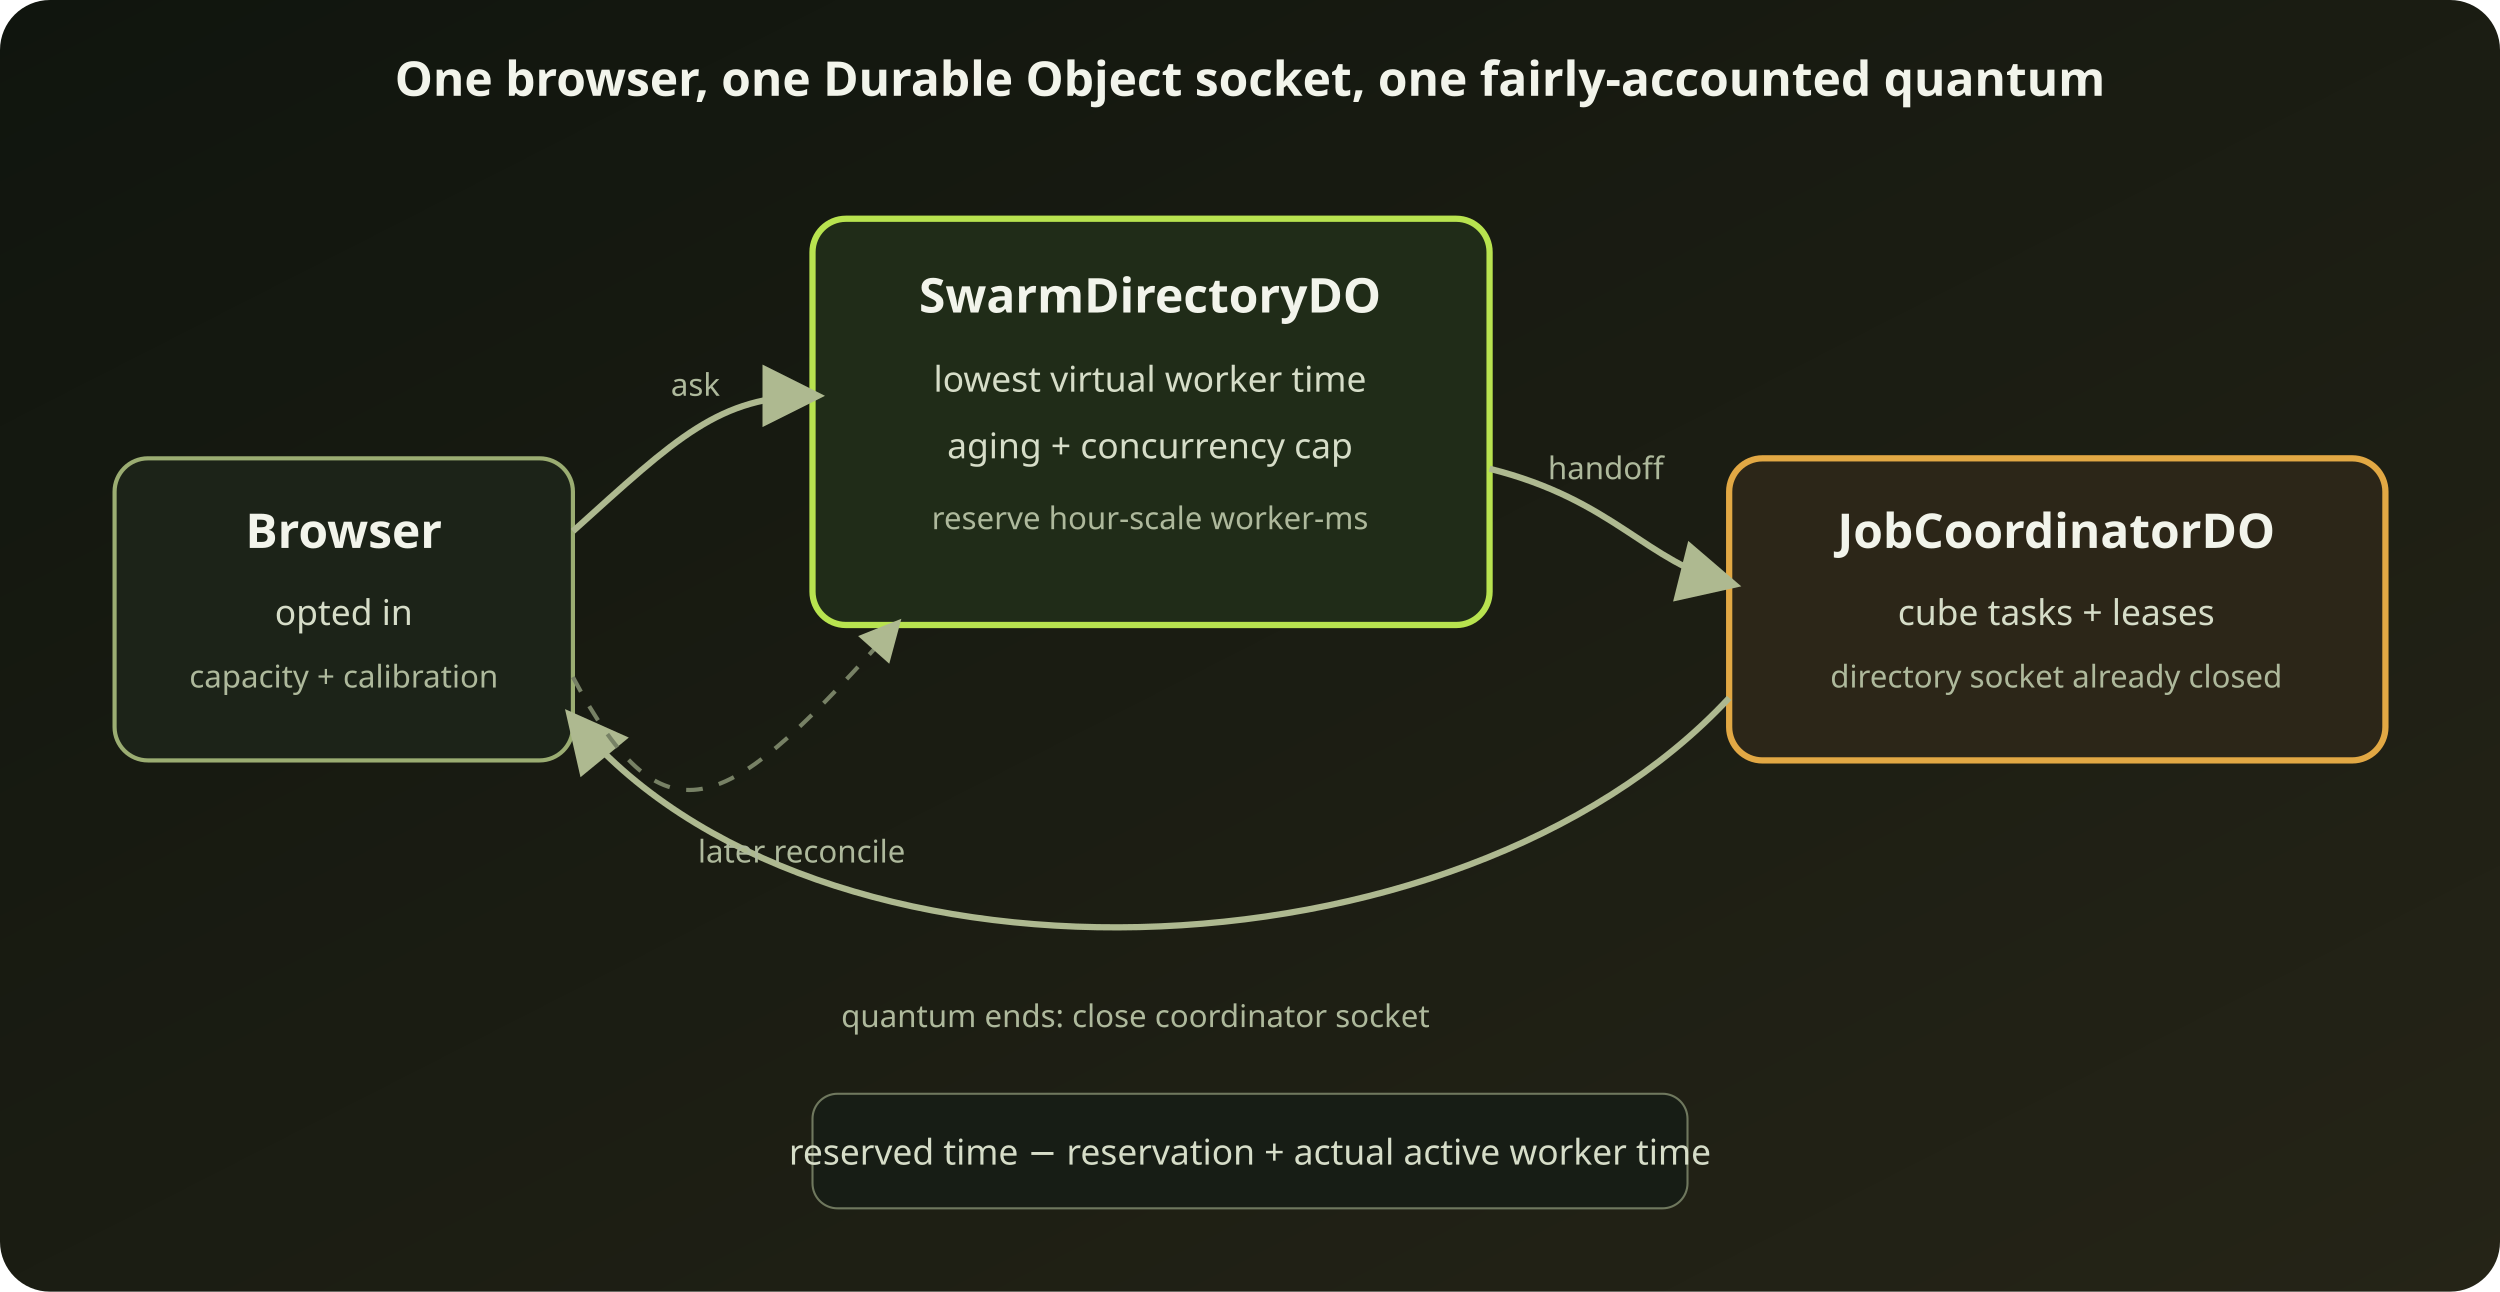
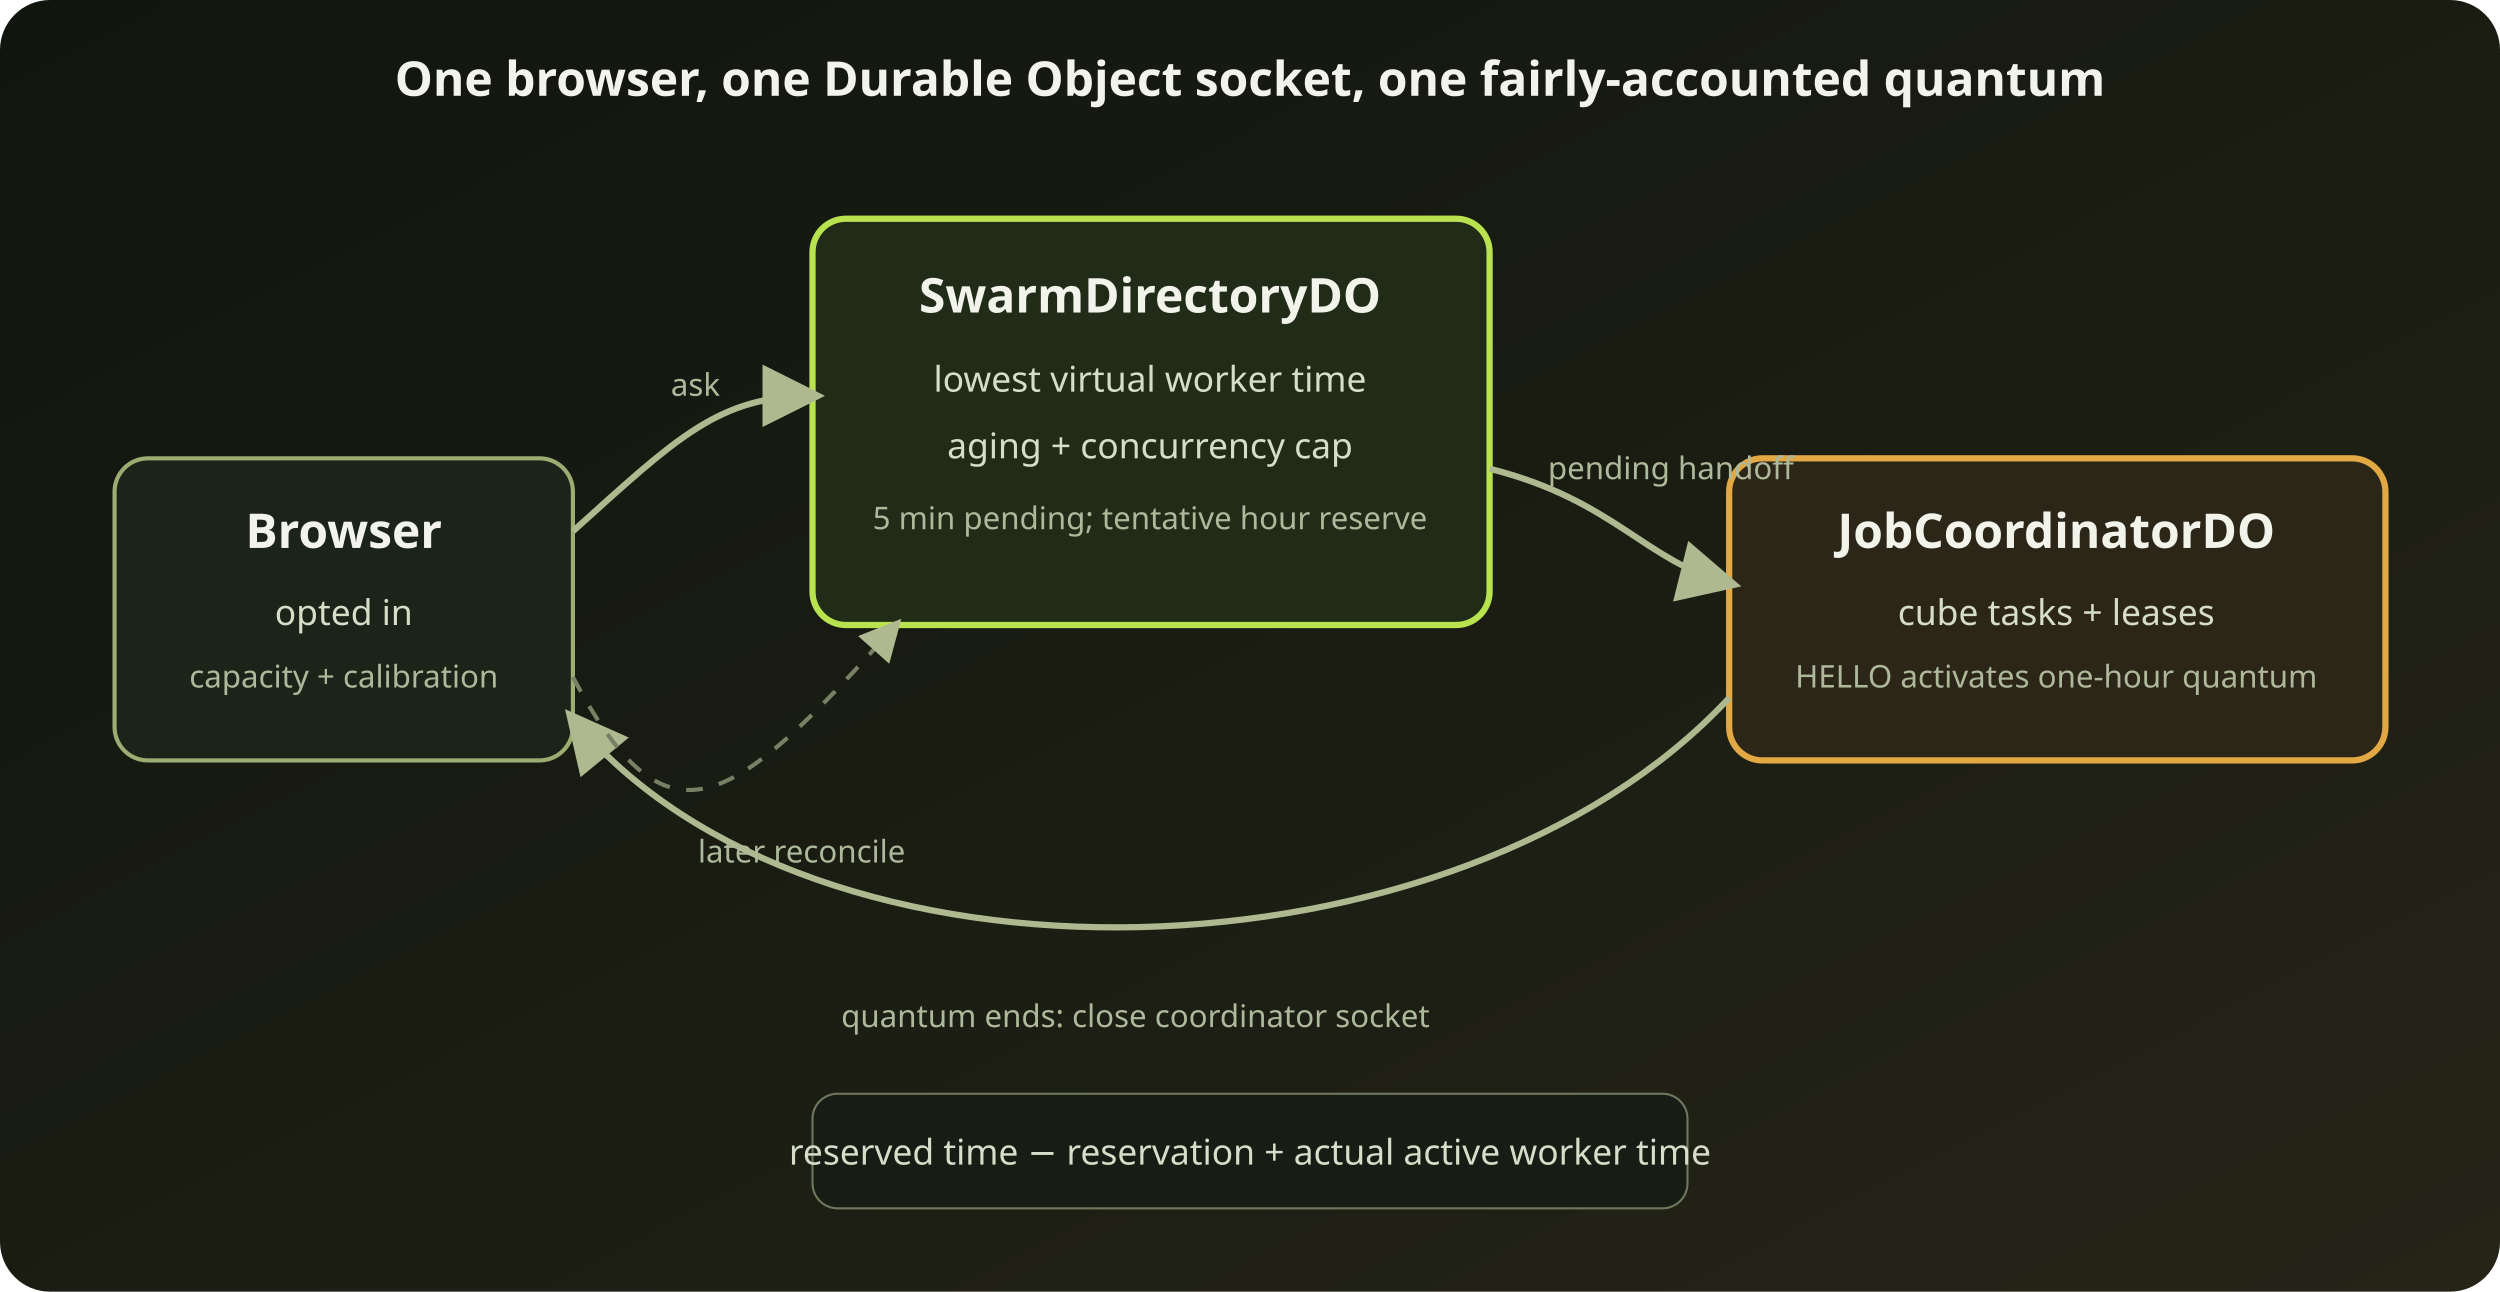
<svg xmlns="http://www.w3.org/2000/svg" width="1200" height="620" viewBox="0 0 1200 620" role="img" aria-labelledby="title desc">
  <defs>
    <linearGradient id="bg8" x1="0" y1="0" x2="1" y2="1">
      <stop offset="0" stop-color="#10150e" />
      <stop offset="1" stop-color="#252417" />
    </linearGradient>
    <marker id="arrow8" markerWidth="10" markerHeight="10" refX="8" refY="5" orient="auto">
      <path d="M0,0 L10,5 L0,10 z" fill="#aeb990" />
    </marker>
    <style>
      .node{fill:#1c2318;stroke:#9bad72;stroke-width:2}
      .lime{fill:#202c18;stroke:#b8e34f;stroke-width:3}
      .amber{fill:#2c2618;stroke:#e2a844;stroke-width:3}
      .h{fill:#f2f4eb;font:700 23px system-ui,sans-serif}
      .t{fill:#d6ddc8;font:17px system-ui,sans-serif}
      .s{fill:#aeb99c;font:15px system-ui,sans-serif}
      .a{fill:none;stroke:#aeb990;stroke-width:3;marker-end:url(#arrow8)}
      .dash{fill:none;stroke:#778165;stroke-width:2;stroke-dasharray:8 8;marker-end:url(#arrow8)}
    </style>
  </defs>
  <rect width="1200" height="620" rx="24" fill="url(#bg8)" />
  <text x="600" y="46" text-anchor="middle" class="h">One browser, one Durable Object socket, one fairly-accounted quantum</text>
  <rect x="55" y="220" width="220" height="145" rx="16" class="node" />
  <text x="165" y="263" text-anchor="middle" class="h">Browser</text>
  <text x="165" y="300" text-anchor="middle" class="t">opted in</text>
  <text x="165" y="330" text-anchor="middle" class="s">capacity + calibration</text>
  <rect x="390" y="105" width="325" height="195" rx="16" class="lime" />
  <text x="552" y="150" text-anchor="middle" class="h">SwarmDirectoryDO</text>
  <text x="552" y="188" text-anchor="middle" class="t">lowest virtual worker time</text>
  <text x="552" y="220" text-anchor="middle" class="t">aging + concurrency cap</text>
-   <text x="552" y="254" text-anchor="middle" class="s">reserve hour-scale worker-ms</text>
+   <text x="552" y="254" text-anchor="middle" class="s">5 min pending; tentative hour reserve</text>
  <rect x="830" y="220" width="315" height="145" rx="16" class="amber" />
  <text x="987" y="263" text-anchor="middle" class="h">JobCoordinatorDO</text>
  <text x="987" y="300" text-anchor="middle" class="t">cube tasks + leases</text>
-   <text x="987" y="330" text-anchor="middle" class="s">directory socket already closed</text>
+   <text x="987" y="330" text-anchor="middle" class="s">HELLO activates one-hour quantum</text>
  <path d="M275 255 C325 210 345 190 390 190" class="a" />
  <text x="322" y="190" class="s">ask</text>
  <path d="M715 225 C775 240 790 270 830 280" class="a" />
-   <text x="743" y="230" class="s">handoff</text>
+   <text x="743" y="230" class="s">pending handoff</text>
  <path d="M830 335 C700 475 390 485 275 345" class="a" />
  <text x="545" y="493" text-anchor="middle" class="s">quantum ends: close coordinator socket</text>
  <path d="M275 325 C320 410 350 390 430 300" class="dash" />
  <text x="335" y="414" class="s">later reconcile</text>
  <rect x="390" y="525" width="420" height="55" rx="12" fill="#171d15" stroke="#6f785e" />
  <text x="600" y="559" text-anchor="middle" class="t">reserved time − reservation + actual active worker time</text>
</svg>
